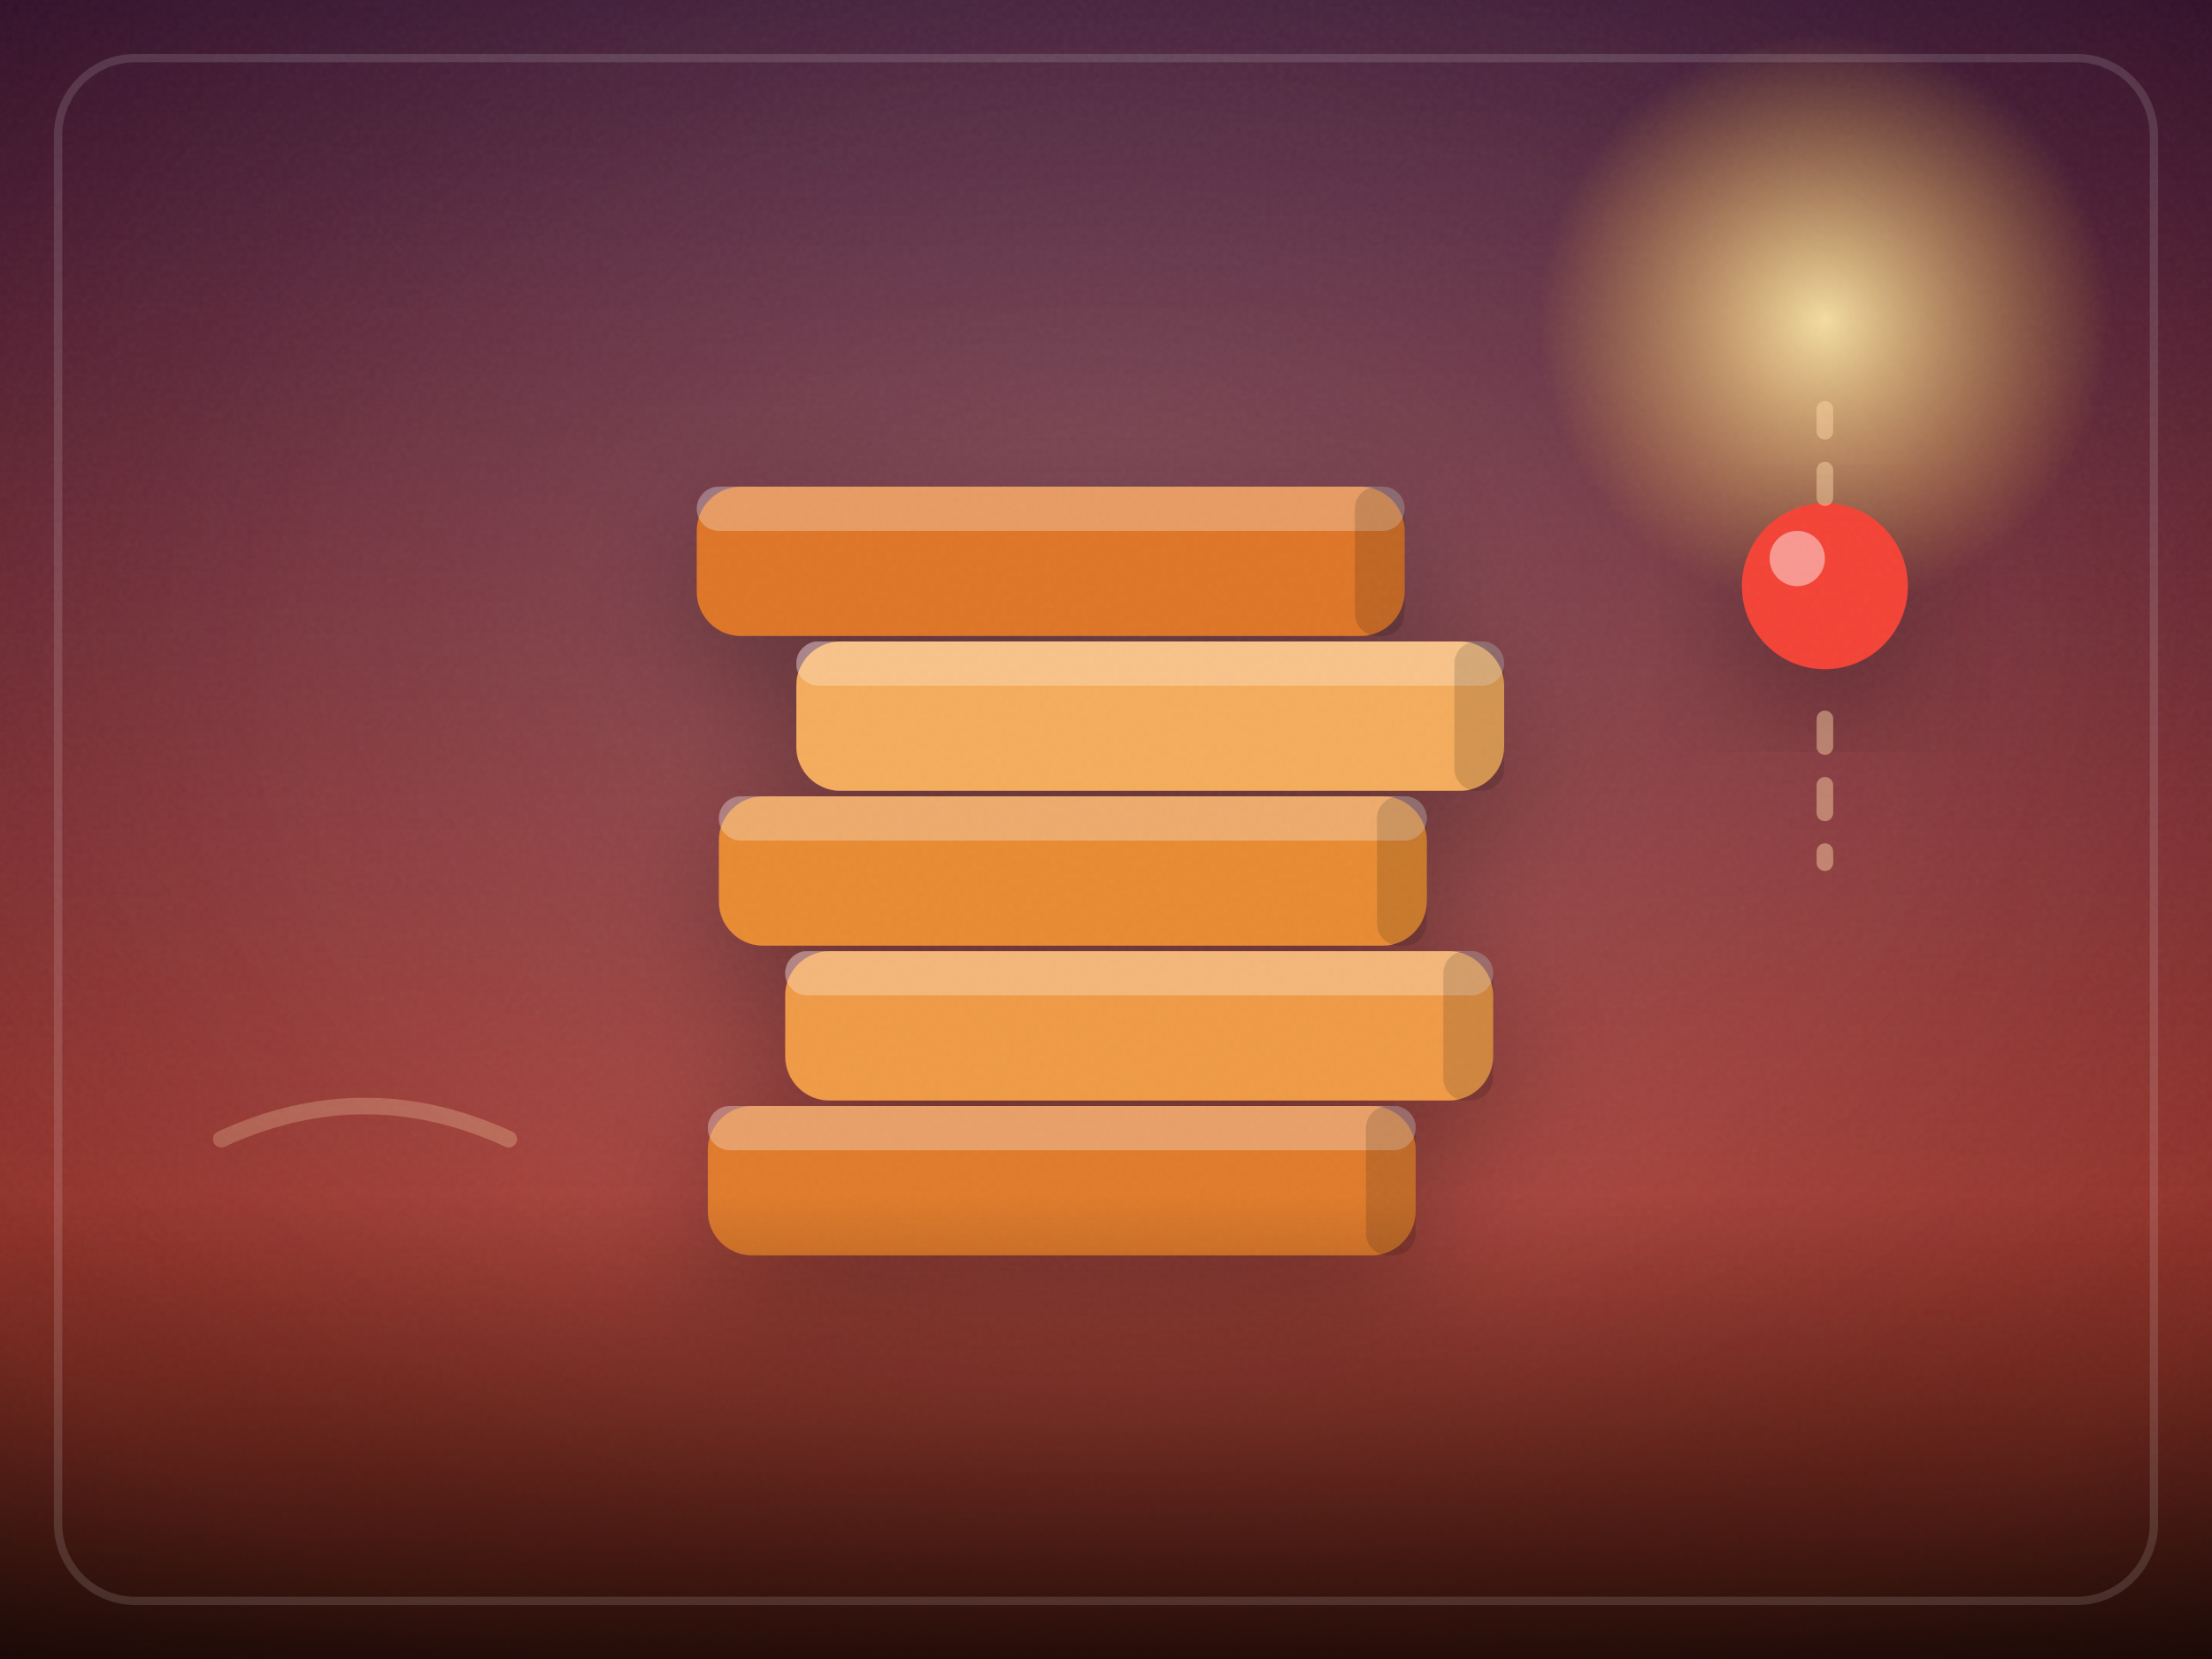
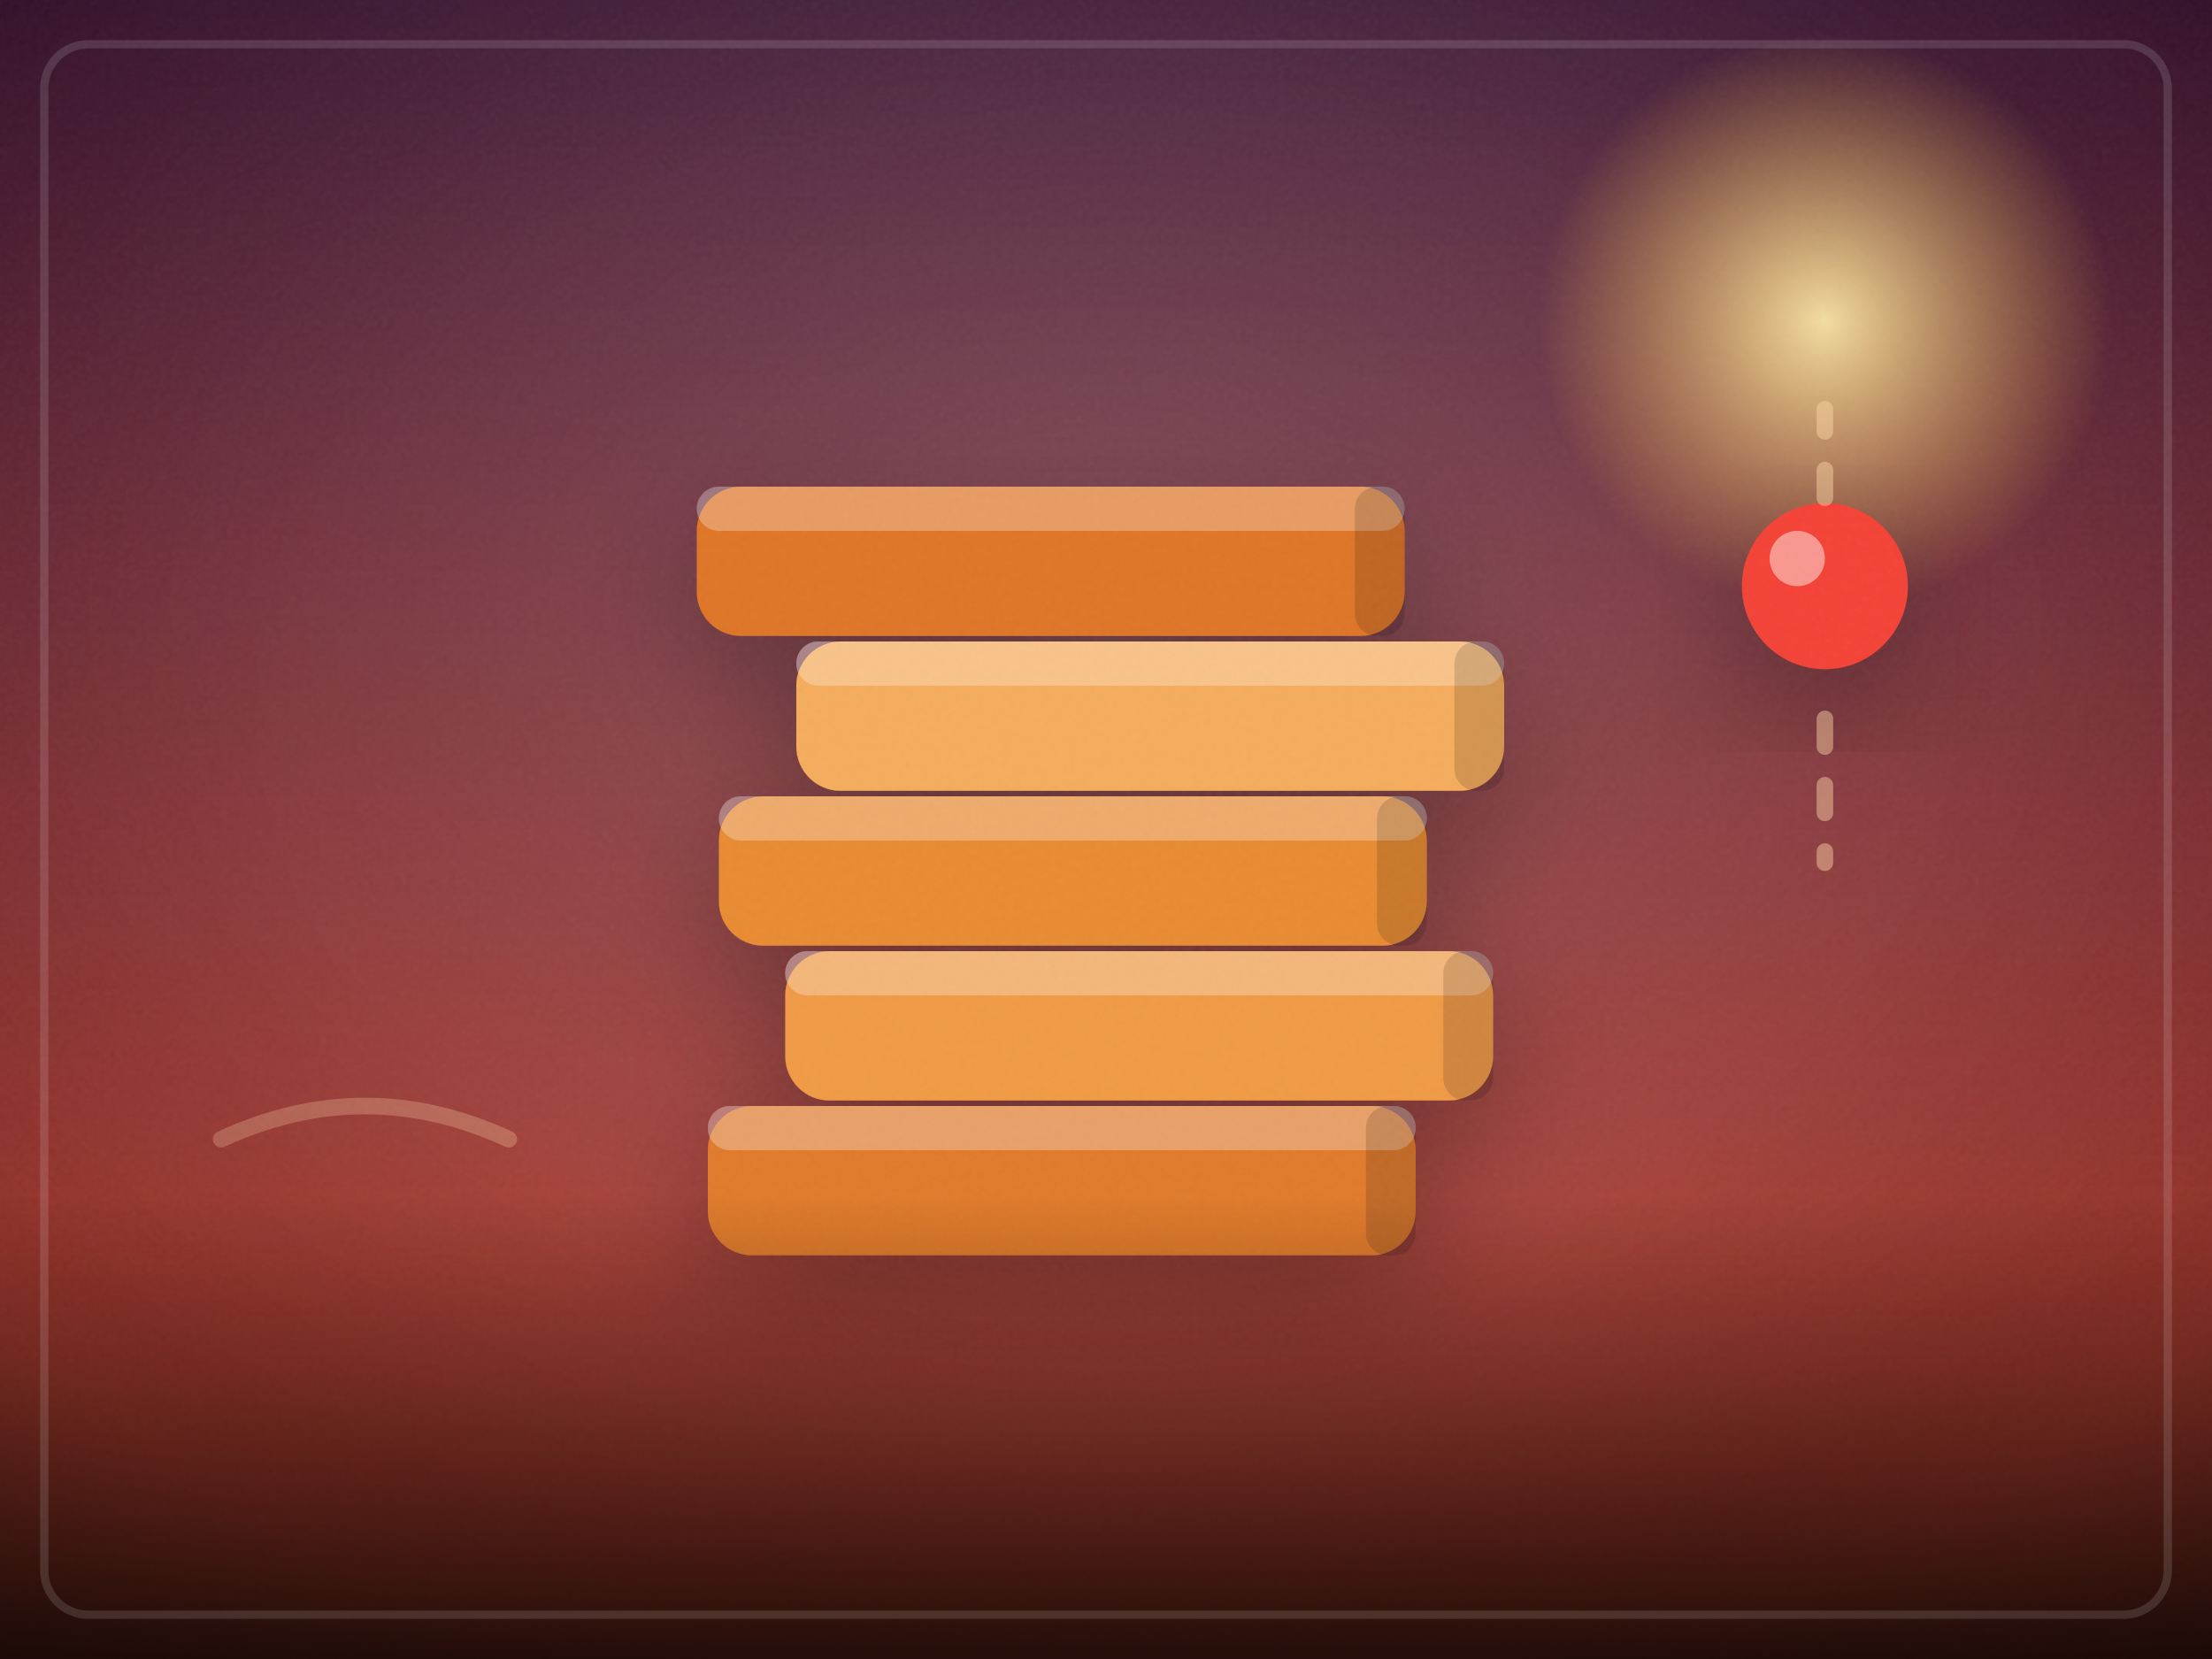
<svg xmlns="http://www.w3.org/2000/svg" viewBox="0 0 400 300" role="img" aria-label="叠塔 封面">
  <defs>
    <linearGradient id="bg" x1="0" y1="0" x2="0" y2="1">
      <stop offset="0" stop-color="#3A1230" />
      <stop offset="1" stop-color="#C9452E" />
    </linearGradient>
    <radialGradient id="gl" cx="0.5" cy="0.36" r="0.62">
      <stop offset="0" stop-color="#fff" stop-opacity="0.2" />
      <stop offset="1" stop-color="#fff" stop-opacity="0" />
    </radialGradient>
    <radialGradient id="vg" cx="0.5" cy="0.42" r="0.8">
      <stop offset="0.45" stop-color="#000" stop-opacity="0" />
      <stop offset="0.78" stop-color="#000" stop-opacity="0.12" />
      <stop offset="1" stop-color="#000" stop-opacity="0.4" />
    </radialGradient>
    <linearGradient id="sc" x1="0" y1="0" x2="0" y2="1">
      <stop offset="0" stop-color="#000" stop-opacity="0" />
      <stop offset="0.45" stop-color="#000" stop-opacity="0.34" />
      <stop offset="1" stop-color="#000" stop-opacity="0.8" />
    </linearGradient>
    <filter id="nz" x="0" y="0" width="100%" height="100%">
      <feTurbulence type="fractalNoise" baseFrequency="0.9" numOctaves="3" stitchTiles="stitch" />
      <feColorMatrix type="saturate" values="0" />
    </filter>
    <filter id="sh" x="-50%" y="-50%" width="200%" height="200%">
      <feDropShadow dx="0" dy="8" stdDeviation="12" flood-color="#000" flood-opacity="0.3" />
    </filter>
    <radialGradient id="sun" cx="0.5" cy="0.5" r="0.5">
      <stop offset="0" stop-color="#FFE9A8" stop-opacity="0.95" />
      <stop offset="1" stop-color="#FFC24A" stop-opacity="0" />
    </radialGradient>
  </defs>
  <rect width="400" height="300" fill="url(#bg)" />
  <rect width="400" height="300" fill="url(#gl)" />
  <circle cx="330" cy="58" r="52" fill="url(#sun)" />
  <g filter="url(#sh)">
    <rect x="126" y="88" width="128" height="27" rx="8" fill="#DE7526" />
    <rect x="126" y="88" width="128" height="8" rx="4" fill="#fff" opacity="0.28" />
    <rect x="245" y="88" width="9" height="27" rx="4" fill="#000" opacity="0.14" />
    <rect x="144" y="116" width="128" height="27" rx="8" fill="#F5AC5C" />
    <rect x="144" y="116" width="128" height="8" rx="4" fill="#fff" opacity="0.28" />
    <rect x="263" y="116" width="9" height="27" rx="4" fill="#000" opacity="0.14" />
    <rect x="130" y="144" width="128" height="27" rx="8" fill="#E88B33" />
    <rect x="130" y="144" width="128" height="8" rx="4" fill="#fff" opacity="0.28" />
    <rect x="249" y="144" width="9" height="27" rx="4" fill="#000" opacity="0.14" />
    <rect x="142" y="172" width="128" height="27" rx="8" fill="#F09A45" />
    <rect x="142" y="172" width="128" height="8" rx="4" fill="#fff" opacity="0.28" />
    <rect x="261" y="172" width="9" height="27" rx="4" fill="#000" opacity="0.14" />
    <rect x="128" y="200" width="128" height="27" rx="8" fill="#E07A2C" />
    <rect x="128" y="200" width="128" height="8" rx="4" fill="#fff" opacity="0.28" />
    <rect x="247" y="200" width="9" height="27" rx="4" fill="#000" opacity="0.14" />
  </g>
  <circle cx="330" cy="106" r="15" fill="#F44336" filter="url(#sh)" />
  <circle cx="325" cy="101" r="5" fill="#fff" opacity="0.45" />
  <path d="M330 130 l0 26 M330 90 l0 -16" stroke="#FFD9A8" stroke-width="3" stroke-linecap="round" opacity="0.45" stroke-dasharray="5 7" />
  <path d="M40 206 q26 -12 52 0" stroke="#FFD9A8" stroke-width="3" fill="none" opacity="0.28" stroke-linecap="round" />
  <rect width="400" height="300" fill="url(#vg)" />
  <rect width="400" height="300" filter="url(#nz)" opacity="0.05" style="mix-blend-mode:normal" />
  <rect y="216" width="400" height="84" fill="url(#sc)" />
-   <rect x="10.5" y="10.5" width="379" height="279" rx="14" fill="none" stroke="#fff" stroke-opacity="0.13" stroke-width="1.5" />
+   <rect x="8" y="8" width="384" height="284" rx="8" fill="none" stroke="#fff" stroke-opacity="0.13" stroke-width="1.5" />
</svg>
